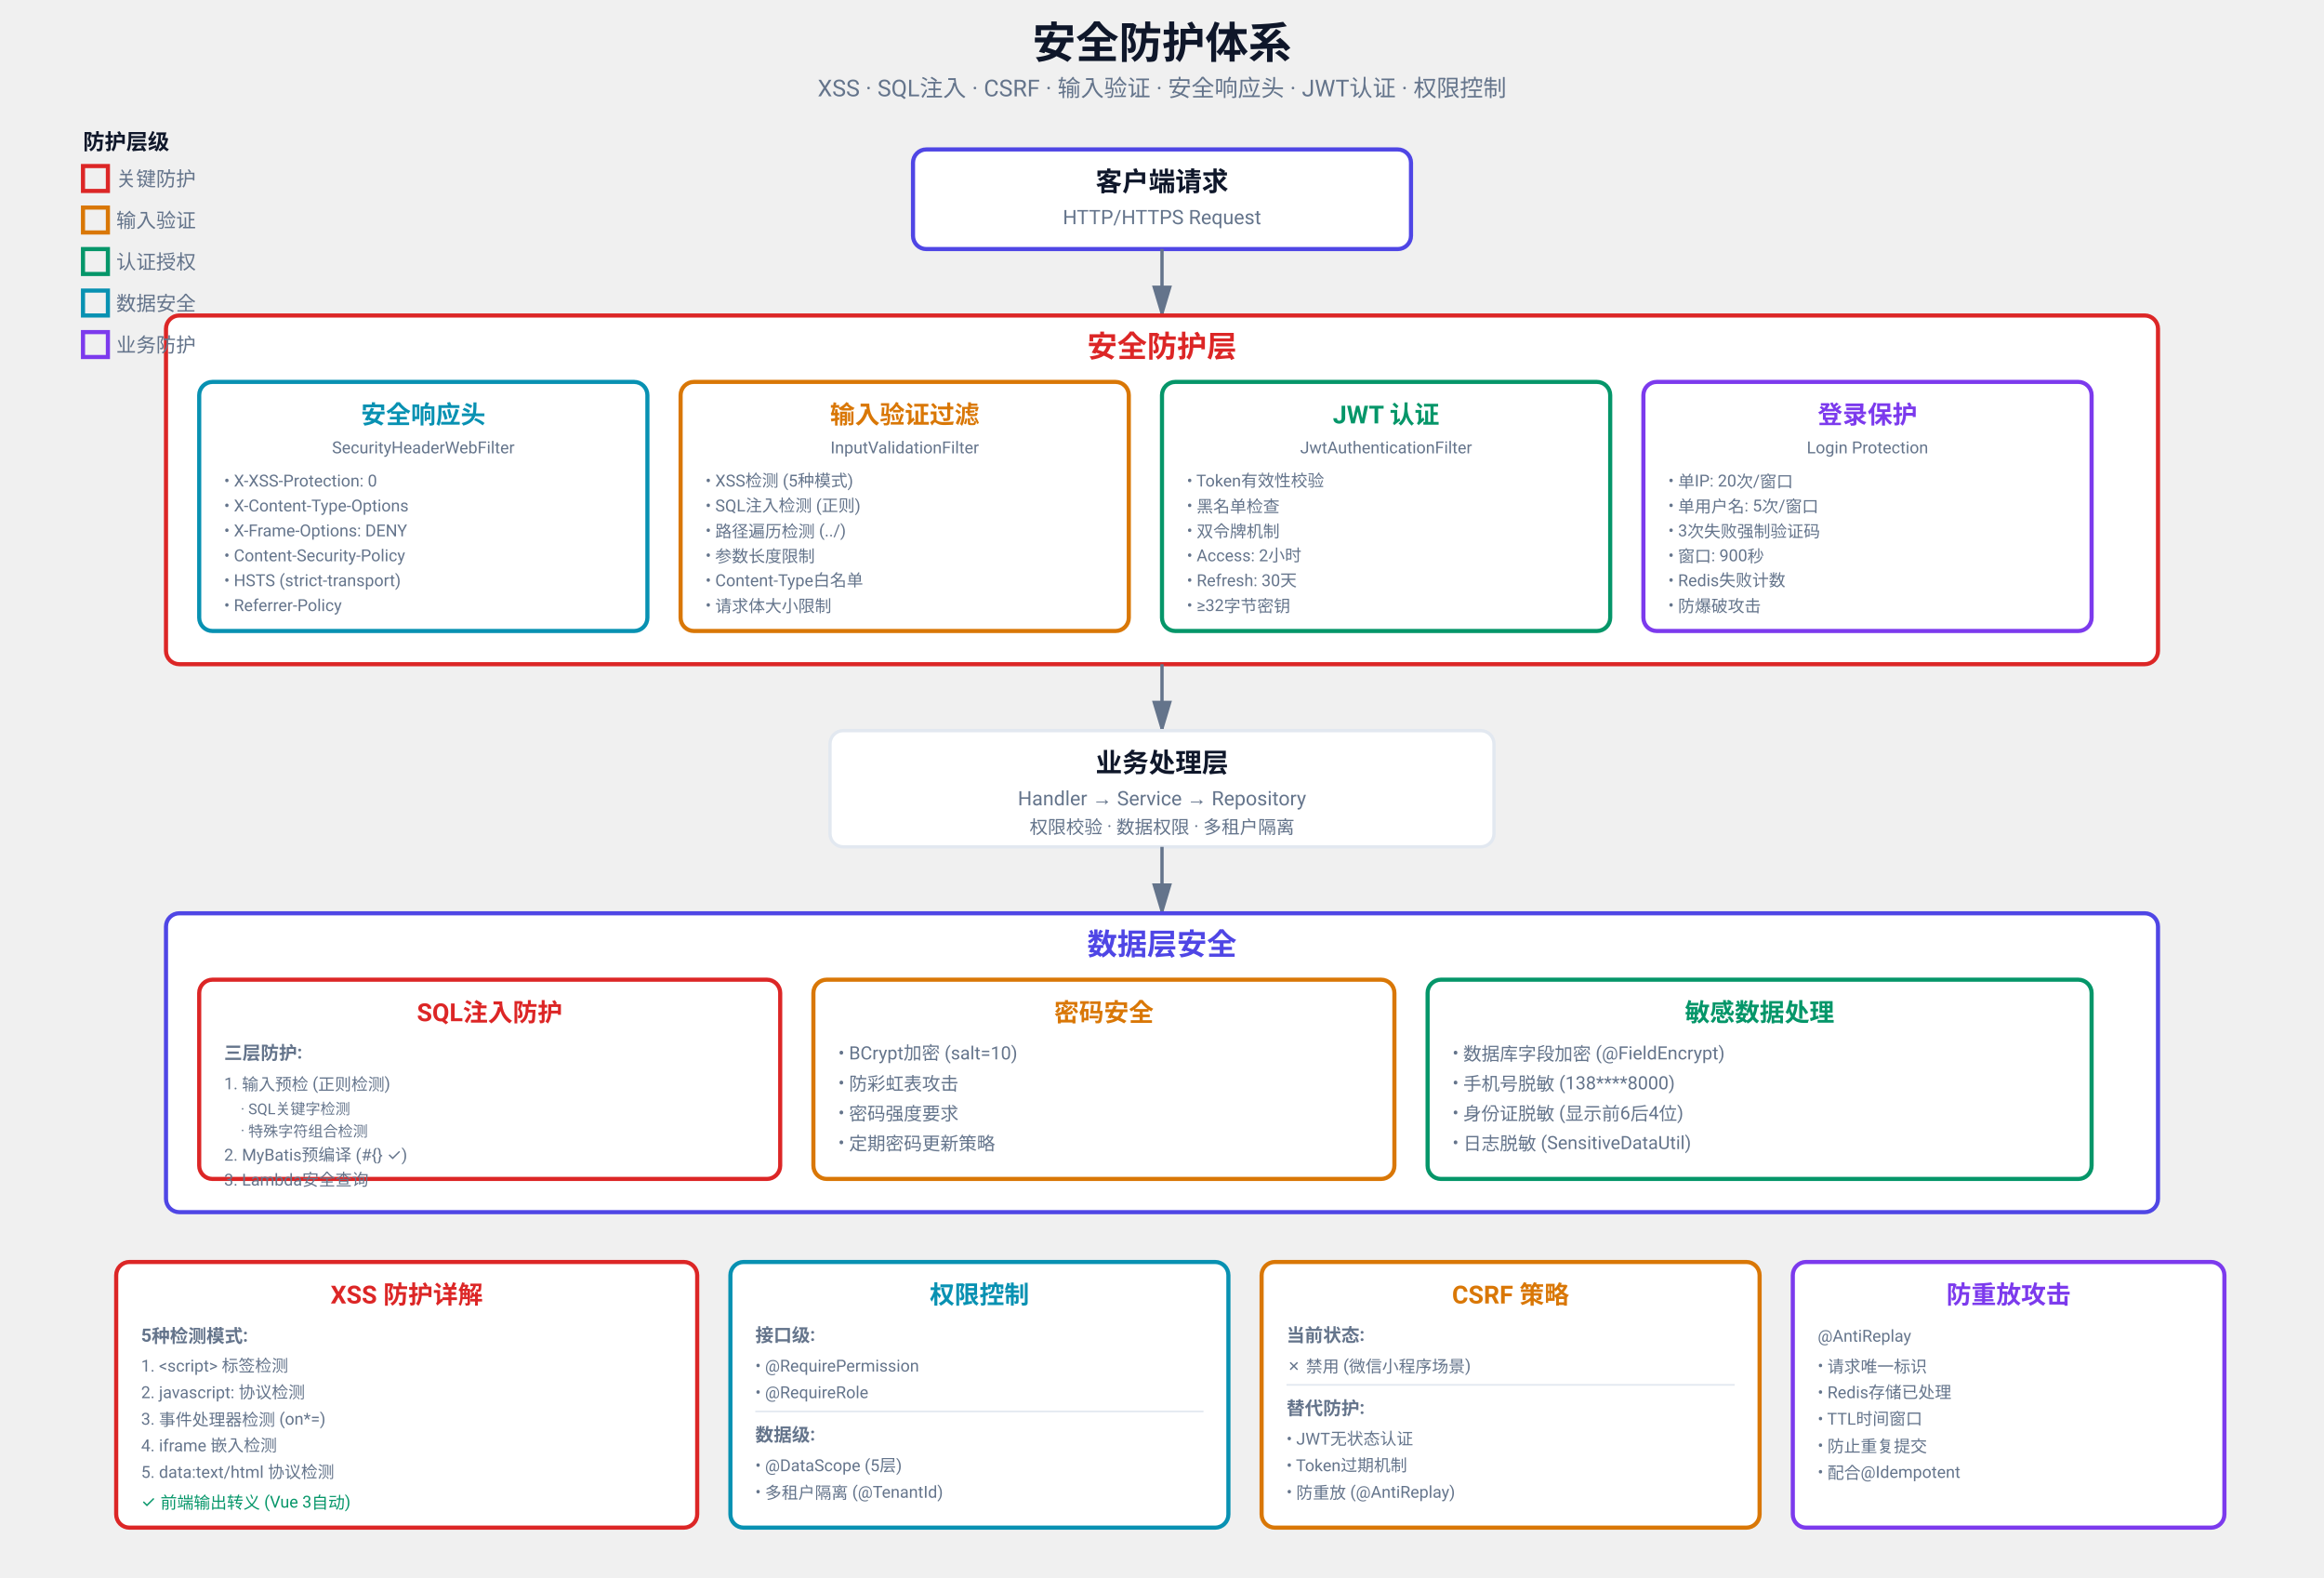
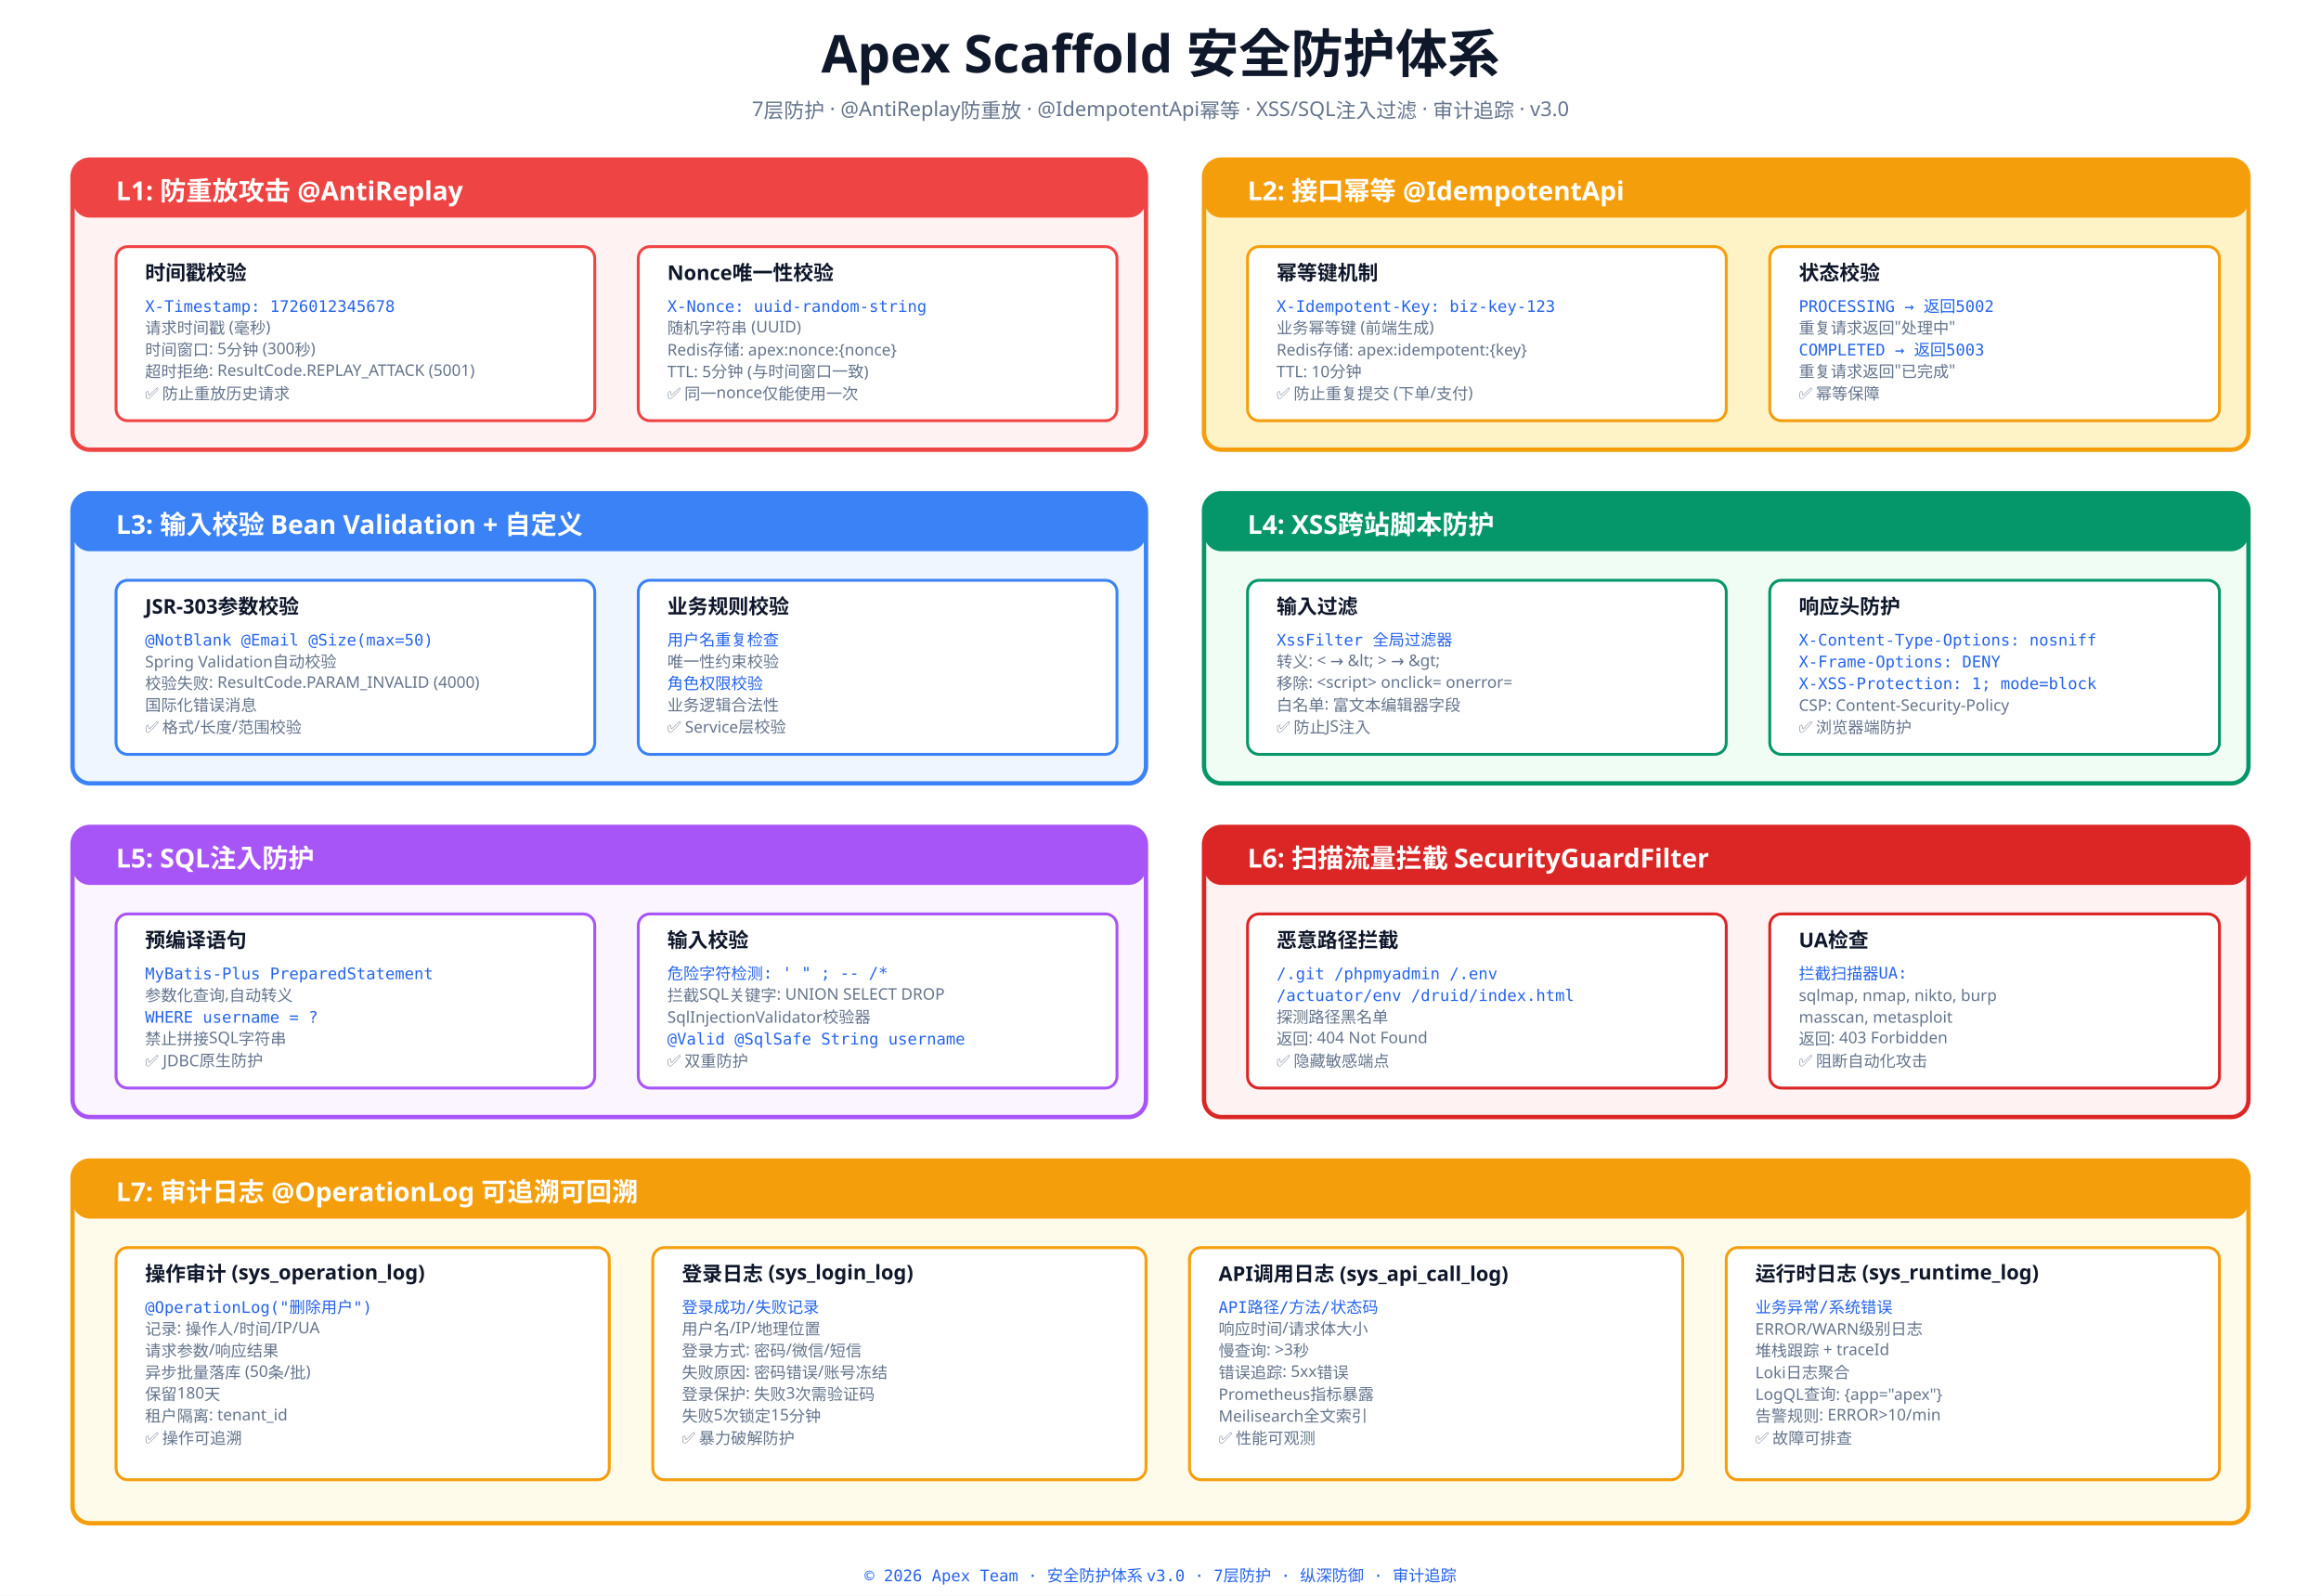
- <svg xmlns="http://www.w3.org/2000/svg" viewBox="0 0 1400 950">
+ <svg xmlns="http://www.w3.org/2000/svg" viewBox="0 0 1600 1100" width="1600" height="1100">
  <defs>
    <style>
-       
-       
-       text {
-         font-family: -apple-system, BlinkMacSystemFont, "Segoe UI", Roboto, "Helvetica Neue", Arial, sans-serif;
-         fill: #0f172a;
-       }
-       
-       .title {
-         font-size: 26px;
-         font-weight: 600;
-         fill: #0f172a;
-       }
-       
-       .subtitle {
-         font-size: 14px;
-         fill: #64748b;
-       }
-       
-       .label {
-         font-size: 14px;
-         font-weight: 500;
-       }
-       
-       .label-small {
-         font-size: 12px;
-         fill: #64748b;
-       }
-       
-       .box {
-         fill: #ffffff;
-         stroke: #e2e8f0;
-         stroke-width: 2;
-         rx: 8;
-       }
-       
-       .box-primary {
-         fill: #ffffff;
-         stroke: #4f46e5;
-         stroke-width: 2.5;
-         rx: 8;
-       }
-       
-       .box-danger {
-         fill: #ffffff;
-         stroke: #dc2626;
-         stroke-width: 2.5;
-         rx: 8;
-       }
-       
-       .box-warning {
-         fill: #ffffff;
-         stroke: #d97706;
-         stroke-width: 2.5;
-         rx: 8;
-       }
-       
-       .box-success {
-         fill: #ffffff;
-         stroke: #059669;
-         stroke-width: 2.5;
-         rx: 8;
-       }
-       
-       .box-info {
-         fill: #ffffff;
-         stroke: #0891b2;
-         stroke-width: 2.5;
-         rx: 8;
-       }
-       
-       .box-purple {
-         fill: #ffffff;
-         stroke: #7c3aed;
-         stroke-width: 2.5;
-         rx: 8;
-       }
-       
-       .arrow {
-         stroke: #64748b;
-         stroke-width: 2;
-         fill: none;
-         marker-end: url(#arrowhead);
-       }
-       
-       .shield-icon {
-         fill: none;
-         stroke: #059669;
-         stroke-width: 2.5;
-       }
+       .title-main { font: 700 36px system-ui, sans-serif; fill: #0f172a; text-anchor: middle; }
+       .title-version { font: 500 14px system-ui, sans-serif; fill: #64748b; text-anchor: middle; }
+       .layer-title { font: 600 18px system-ui, sans-serif; fill: #ffffff; }
+       .box-title { font: 600 14px system-ui, sans-serif; fill: #0f172a; }
+       .code-label { font: 400 11px 'SF Mono', monospace; fill: #2563eb; }
+       .note-text { font: 400 11px system-ui, sans-serif; fill: #64748b; }
    </style>
-     <marker id="arrowhead" markerWidth="10" markerHeight="10" refX="9" refY="3" orient="auto">
-       <polygon points="0 0, 10 3, 0 6" fill="#64748b" />
-     </marker>
-     <g id="icon-kubernetes">
-       <path d="M10,2 L14,4 L18,2 L18,10 L14,12 L10,10 Z" fill="#326CE5" stroke="#1A4D8F" stroke-width="0.5" />
-       <circle cx="14" cy="7" r="1.5" fill="white" />
-       <line x1="14" y1="4" x2="14" y2="7" stroke="white" stroke-width="0.8" />
-       <line x1="11" y1="5.5" x2="14" y2="7" stroke="white" stroke-width="0.8" />
-       <line x1="17" y1="5.5" x2="14" y2="7" stroke="white" stroke-width="0.8" />
-     </g>
-     <g id="icon-pod">
-       <rect x="4" y="4" width="12" height="12" rx="2" fill="#326CE5" stroke="#1A4D8F" stroke-width="1" />
-       <rect x="6" y="6" width="3" height="3" rx="0.5" fill="white" opacity="0.9" />
-       <rect x="10.5" y="6" width="3" height="3" rx="0.5" fill="white" opacity="0.9" />
-       <rect x="6" y="10.5" width="3" height="3" rx="0.5" fill="white" opacity="0.9" />
-       <rect x="10.5" y="10.5" width="3" height="3" rx="0.5" fill="white" opacity="0.9" />
-     </g>
-     <g id="icon-deployment">
-       <rect x="3" y="5" width="10" height="10" rx="1.5" fill="#326CE5" stroke="#1A4D8F" stroke-width="1" opacity="0.3" />
-       <rect x="5" y="3" width="10" height="10" rx="1.5" fill="#326CE5" stroke="#1A4D8F" stroke-width="1" opacity="0.6" />
-       <rect x="7" y="1" width="10" height="10" rx="1.5" fill="#326CE5" stroke="#1A4D8F" stroke-width="1" />
-       <path d="M10,4 L10,8 M8,6 L12,6" stroke="white" stroke-width="1.2" stroke-linecap="round" />
-     </g>
-     <g id="icon-service">
-       <circle cx="10" cy="10" r="7" fill="none" stroke="#326CE5" stroke-width="1.5" />
-       <circle cx="10" cy="10" r="2" fill="#326CE5" />
-       <circle cx="10" cy="3" r="1.5" fill="#326CE5" />
-       <circle cx="17" cy="10" r="1.5" fill="#326CE5" />
-       <circle cx="10" cy="17" r="1.5" fill="#326CE5" />
-       <circle cx="3" cy="10" r="1.5" fill="#326CE5" />
-     </g>
-     <g id="icon-ingress">
-       <path d="M2,10 L10,2 L18,10" fill="none" stroke="#326CE5" stroke-width="1.5" stroke-linejoin="round" />
-       <rect x="6" y="10" width="8" height="8" fill="#326CE5" stroke="#1A4D8F" stroke-width="1" />
-       <path d="M8,13 L12,13 M10,11 L10,16" stroke="white" stroke-width="1" stroke-linecap="round" />
-     </g>
-     <g id="icon-configmap">
-       <rect x="3" y="3" width="14" height="14" rx="2" fill="none" stroke="#326CE5" stroke-width="1.5" />
-       <line x1="6" y1="7" x2="14" y2="7" stroke="#326CE5" stroke-width="1" />
-       <line x1="6" y1="10" x2="14" y2="10" stroke="#326CE5" stroke-width="1" />
-       <line x1="6" y1="13" x2="11" y2="13" stroke="#326CE5" stroke-width="1" />
-     </g>
-     <g id="icon-secret">
-       <rect x="5" y="8" width="10" height="9" rx="1" fill="#326CE5" stroke="#1A4D8F" stroke-width="1" />
-       <path d="M7,8 L7,6 C7,4.3 8.3,3 10,3 C11.7,3 13,4.3 13,6 L13,8" fill="none" stroke="#326CE5" stroke-width="1.5" />
-       <circle cx="10" cy="12" r="1.2" fill="white" />
-     </g>
-     <g id="icon-namespace">
-       <rect x="2" y="2" width="7" height="7" rx="1" fill="none" stroke="#326CE5" stroke-width="1.2" />
-       <rect x="11" y="2" width="7" height="7" rx="1" fill="none" stroke="#326CE5" stroke-width="1.2" />
-       <rect x="2" y="11" width="7" height="7" rx="1" fill="none" stroke="#326CE5" stroke-width="1.2" />
-       <rect x="11" y="11" width="7" height="7" rx="1" fill="none" stroke="#326CE5" stroke-width="1.2" />
-     </g>
-     <g id="icon-docker">
-       <rect x="6" y="8" width="2.5" height="2.5" fill="#2496ED" />
-       <rect x="9" y="8" width="2.5" height="2.5" fill="#2496ED" />
-       <rect x="12" y="8" width="2.5" height="2.5" fill="#2496ED" />
-       <rect x="6" y="5" width="2.5" height="2.5" fill="#2496ED" />
-       <rect x="9" y="5" width="2.5" height="2.5" fill="#2496ED" />
-       <path d="M3,11 Q3,9 5,9 L15,9 Q17,9 17,11 Q19,11 19,13 Q19,15 17,15 L5,15 Q3,15 3,13 Q3,11 3,11 Z" fill="none" stroke="#2496ED" stroke-width="1.2" />
-     </g>
-     <g id="icon-container">
-       <rect x="4" y="5" width="12" height="10" rx="1.5" fill="none" stroke="#2496ED" stroke-width="1.5" />
-       <line x1="4" y1="8" x2="16" y2="8" stroke="#2496ED" stroke-width="1" />
-       <line x1="4" y1="11.5" x2="16" y2="11.5" stroke="#2496ED" stroke-width="1" />
-       <circle cx="6.5" cy="6.5" r="0.8" fill="#2496ED" />
-       <circle cx="9" cy="6.5" r="0.8" fill="#2496ED" />
-     </g>
-     <g id="icon-cloud-pro">
-       <path d="M6,12 C4,12 2.5,10.5 2.5,8.5 C2.5,7 3.5,5.7 5,5.3 C5,3.5 6.5,2 8.5,2 C9.8,2 11,2.7 11.6,3.8                 C12,3.6 12.5,3.5 13,3.5 C14.7,3.5 16,4.8 16,6.5 C17.2,6.8 18,7.9 18,9.2 C18,10.8 16.8,12 15.2,12 Z" fill="#4285F4" stroke="#2563EB" stroke-width="0.8" opacity="0.9" />
-       <path d="M6,12 C4,12 2.5,10.5 2.5,8.5 C2.5,7 3.5,5.7 5,5.3" fill="none" stroke="white" stroke-width="0.5" opacity="0.5" />
-     </g>
-     <g id="icon-aws">
-       <path d="M3,10 L6,8 L9,10 L6,12 Z" fill="#FF9900" />
-       <path d="M9,10 L12,8 L15,10 L12,12 Z" fill="#FF9900" />
-       <path d="M3,14 L17,14" stroke="#FF9900" stroke-width="1.5" stroke-linecap="round" />
-       <path d="M15,14 L17,15" stroke="#FF9900" stroke-width="1.5" stroke-linecap="round" />
-     </g>
-     <g id="icon-mysql">
-       <ellipse cx="10" cy="6" rx="6" ry="2.5" fill="#4479A1" stroke="#2F5F7F" stroke-width="0.8" />
-       <path d="M4,6 L4,14 Q4,16.5 10,16.5 Q16,16.5 16,14 L16,6" fill="#4479A1" stroke="#2F5F7F" stroke-width="0.8" />
-       <ellipse cx="10" cy="14" rx="6" ry="2.5" fill="#5D87A1" stroke="#2F5F7F" stroke-width="0.8" />
-       <line x1="4" y1="10" x2="4" y2="11" stroke="white" stroke-width="0.5" opacity="0.5" />
-     </g>
-     <g id="icon-redis">
-       <ellipse cx="10" cy="8" rx="7" ry="3" fill="#DC382D" />
-       <ellipse cx="10" cy="12" rx="7" ry="3" fill="#C6302B" />
-       <path d="M3,8 L3,12" stroke="#A41E11" stroke-width="0.8" />
-       <path d="M17,8 L17,12" stroke="#A41E11" stroke-width="0.8" />
-       <path d="M6,7 L8,8 L10,7 L12,8 L14,7" stroke="white" stroke-width="1" fill="none" />
-     </g>
-     <g id="icon-mongodb">
-       <path d="M10,2 L12,8 L10,18 L8,8 Z" fill="#47A248" stroke="#3F8C40" stroke-width="0.8" />
-       <ellipse cx="10" cy="8" rx="2" ry="6" fill="#47A248" opacity="0.7" />
-     </g>
-     <g id="icon-postgresql">
-       <ellipse cx="10" cy="10" rx="6" ry="7" fill="#336791" stroke="#2A5373" stroke-width="1" />
-       <path d="M7,7 Q10,5 13,7" fill="none" stroke="white" stroke-width="1" stroke-linecap="round" />
-       <circle cx="8" cy="9" r="0.8" fill="white" />
-       <circle cx="12" cy="9" r="0.8" fill="white" />
-       <path d="M10,13 Q10,14 11,14" fill="none" stroke="white" stroke-width="0.8" />
-     </g>
-     <g id="icon-kafka">
-       <circle cx="10" cy="10" r="7" fill="black" />
-       <circle cx="10" cy="10" r="5.5" fill="white" />
-       <path d="M7,10 L10,7 L13,10 L10,13 Z" fill="black" />
-     </g>
-     <g id="icon-rabbitmq">
-       <circle cx="7" cy="8" r="2.5" fill="#FF6600" />
-       <circle cx="13" cy="8" r="2.5" fill="#FF6600" />
-       <path d="M5,10 L7,14 L10,12 L13,14 L15,10 Q15,16 10,16 Q5,16 5,10 Z" fill="#FF6600" />
-       <circle cx="7" cy="7.5" r="0.8" fill="white" />
-       <circle cx="13" cy="7.5" r="0.8" fill="white" />
-     </g>
-     <g id="icon-rocketmq">
-       <path d="M10,3 L13,10 L10,17 L7,10 Z" fill="#D77310" stroke="#B85F0A" stroke-width="1" />
-       <circle cx="10" cy="10" r="2" fill="#FFA500" />
-       <path d="M8,17 L10,18 L12,17" stroke="#D77310" stroke-width="1.5" stroke-linecap="round" />
-     </g>
-     <g id="icon-nginx">
-       <rect x="4" y="6" width="12" height="8" rx="1" fill="#009639" stroke="#007A2D" stroke-width="1" />
-       <path d="M7,9 L10,13 L10,9 L13,13 L13,9" stroke="white" stroke-width="1.2" fill="none" stroke-linecap="round" stroke-linejoin="round" />
-     </g>
-     <g id="icon-load-balancer-pro">
-       <rect x="6" y="2" width="8" height="3" rx="0.5" fill="#0891b2" stroke="#0e7490" stroke-width="0.8" />
-       <line x1="10" y1="5" x2="10" y2="8" stroke="#64748b" stroke-width="1.5" />
-       <circle cx="10" cy="9.5" r="1.5" fill="#0891b2" />
-       <line x1="10" y1="11" x2="6" y2="14" stroke="#64748b" stroke-width="1" />
-       <line x1="10" y1="11" x2="10" y2="14" stroke="#64748b" stroke-width="1" />
-       <line x1="10" y1="11" x2="14" y2="14" stroke="#64748b" stroke-width="1" />
-       <rect x="4" y="14" width="3" height="2.5" rx="0.5" fill="#059669" />
-       <rect x="8.5" y="14" width="3" height="2.5" rx="0.5" fill="#059669" />
-       <rect x="13" y="14" width="3" height="2.5" rx="0.5" fill="#059669" />
-     </g>
-     <g id="icon-cdn-pro">
-       <circle cx="10" cy="5" r="2" fill="#10b981" stroke="#059669" stroke-width="0.8" />
-       <circle cx="4" cy="12" r="2" fill="#10b981" stroke="#059669" stroke-width="0.8" />
-       <circle cx="16" cy="12" r="2" fill="#10b981" stroke="#059669" stroke-width="0.8" />
-       <circle cx="10" cy="15" r="2" fill="#10b981" stroke="#059669" stroke-width="0.8" />
-       <line x1="10" y1="7" x2="5" y2="11" stroke="#64748b" stroke-width="1" />
-       <line x1="10" y1="7" x2="15" y2="11" stroke="#64748b" stroke-width="1" />
-       <line x1="5.5" y1="13" x2="9" y2="14" stroke="#64748b" stroke-width="1" />
-       <line x1="14.5" y1="13" x2="11" y2="14" stroke="#64748b" stroke-width="1" />
-     </g>
-     <g id="icon-prometheus">
-       <circle cx="10" cy="10" r="7" fill="#E6522C" stroke="#C14522" stroke-width="1" />
-       <path d="M10,5 L10,10 L14,10" stroke="white" stroke-width="1.5" stroke-linecap="round" />
-       <circle cx="10" cy="10" r="1.5" fill="white" />
-     </g>
-     <g id="icon-grafana">
-       <circle cx="10" cy="10" r="7" fill="#F46800" />
-       <path d="M6,10 Q10,6 14,10 Q14,14 10,14 Q6,14 6,10" fill="#FFA500" opacity="0.7" />
-       <path d="M10,7 L10,13 M7,10 L13,10" stroke="white" stroke-width="1.2" />
-     </g>
-     <g id="icon-springboot">
-       <circle cx="10" cy="10" r="7" fill="#6DB33F" />
-       <path d="M12,6 Q14,8 12,10 Q14,12 12,14" fill="none" stroke="white" stroke-width="1.5" stroke-linecap="round" />
-       <path d="M8,6 Q6,8 8,10 Q6,12 8,14" fill="none" stroke="white" stroke-width="1.5" stroke-linecap="round" />
-     </g>
-     <g id="icon-java">
-       <path d="M8,14 Q6,12 8,10 Q10,12 8,14" fill="#F89820" />
-       <path d="M12,14 Q10,12 12,10 Q14,12 12,14" fill="#F89820" />
-       <ellipse cx="10" cy="7" rx="4" ry="2" fill="#5382A1" />
-     </g>
-     <g id="icon-react">
-       <ellipse cx="10" cy="10" rx="7" ry="3" fill="none" stroke="#61DAFB" stroke-width="1" />
-       <ellipse cx="10" cy="10" rx="7" ry="3" fill="none" stroke="#61DAFB" stroke-width="1" transform="rotate(60 10 10)" />
-       <ellipse cx="10" cy="10" rx="7" ry="3" fill="none" stroke="#61DAFB" stroke-width="1" transform="rotate(120 10 10)" />
-       <circle cx="10" cy="10" r="1.5" fill="#61DAFB" />
-     </g>
-     <g id="icon-vue">
-       <path d="M10,4 L6,12 L10,12 L14,12 Z" fill="#42B883" />
-       <path d="M10,4 L8,8 L10,12 L12,8 Z" fill="#35495E" />
-     </g>
-     <g id="icon-git">
-       <rect x="3" y="3" width="14" height="14" rx="2" fill="#F05032" />
-       <path d="M12,8 L10,10 L8,8 L10,6 Z" fill="white" />
-       <circle cx="7" cy="13" r="1.2" fill="white" />
-       <circle cx="13" cy="13" r="1.2" fill="white" />
-       <line x1="10" y1="10" x2="10" y2="13" stroke="white" stroke-width="1" />
-     </g>
-     <g id="icon-elasticsearch">
-       <circle cx="10" cy="10" r="7" fill="#FEC514" />
-       <path d="M6,10 L14,10 M6,8 L12,8 M6,12 L12,12" stroke="#343741" stroke-width="1.2" stroke-linecap="round" />
-     </g>
-     <g id="icon-minio">
-       <rect x="4" y="6" width="12" height="8" rx="1" fill="#C72C48" />
-       <rect x="6" y="8" width="3" height="4" fill="white" opacity="0.9" />
-       <rect x="11" y="8" width="3" height="4" fill="white" opacity="0.9" />
-     </g>
  </defs>
-   <text x="700" y="35" text-anchor="middle" class="title">安全防护体系</text>
-   <text x="700" y="58" text-anchor="middle" class="subtitle">XSS · SQL注入 · CSRF · 输入验证 · 安全响应头 · JWT认证 · 权限控制</text>
-   <rect x="550" y="90" width="300" height="60" class="box-primary" />
-   <text x="700" y="115" text-anchor="middle" class="label" style="font-size: 16px; font-weight: 600;">客户端请求</text>
-   <text x="700" y="135" text-anchor="middle" class="label-small">HTTP/HTTPS Request</text>
-   <path d="M 700 150 L 700 190" class="arrow" />
-   <rect x="100" y="190" width="1200" height="210" class="box-danger" />
-   <text x="700" y="215" text-anchor="middle" class="label" style="font-size: 18px; font-weight: 600; fill: #dc2626;">安全防护层</text>
-   <g transform="translate(120, 230)">
-     <rect x="0" y="0" width="270" height="150" class="box-info" />
-     <text x="135" y="25" text-anchor="middle" class="label" style="fill: #0891b2; font-size: 15px; font-weight: 600;">安全响应头</text>
-     <text x="135" y="43" text-anchor="middle" class="label-small" style="font-size: 10px;">SecurityHeaderWebFilter</text>
-     <text x="15" y="63" class="label-small" style="font-size: 10px;">• X-XSS-Protection: 0</text>
-     <text x="15" y="78" class="label-small" style="font-size: 10px;">• X-Content-Type-Options</text>
-     <text x="15" y="93" class="label-small" style="font-size: 10px;">• X-Frame-Options: DENY</text>
-     <text x="15" y="108" class="label-small" style="font-size: 10px;">• Content-Security-Policy</text>
-     <text x="15" y="123" class="label-small" style="font-size: 10px;">• HSTS (strict-transport)</text>
-     <text x="15" y="138" class="label-small" style="font-size: 10px;">• Referrer-Policy</text>
-   </g>
-   <g transform="translate(410, 230)">
-     <rect x="0" y="0" width="270" height="150" class="box-warning" />
-     <text x="135" y="25" text-anchor="middle" class="label" style="fill: #d97706; font-size: 15px; font-weight: 600;">输入验证过滤</text>
-     <text x="135" y="43" text-anchor="middle" class="label-small" style="font-size: 10px;">InputValidationFilter</text>
-     <text x="15" y="63" class="label-small" style="font-size: 10px;">• XSS检测 (5种模式)</text>
-     <text x="15" y="78" class="label-small" style="font-size: 10px;">• SQL注入检测 (正则)</text>
-     <text x="15" y="93" class="label-small" style="font-size: 10px;">• 路径遍历检测 (../)</text>
-     <text x="15" y="108" class="label-small" style="font-size: 10px;">• 参数长度限制</text>
-     <text x="15" y="123" class="label-small" style="font-size: 10px;">• Content-Type白名单</text>
-     <text x="15" y="138" class="label-small" style="font-size: 10px;">• 请求体大小限制</text>
-   </g>
-   <g transform="translate(700, 230)">
-     <rect x="0" y="0" width="270" height="150" class="box-success" />
-     <text x="135" y="25" text-anchor="middle" class="label" style="fill: #059669; font-size: 15px; font-weight: 600;">JWT 认证</text>
-     <text x="135" y="43" text-anchor="middle" class="label-small" style="font-size: 10px;">JwtAuthenticationFilter</text>
-     <text x="15" y="63" class="label-small" style="font-size: 10px;">• Token有效性校验</text>
-     <text x="15" y="78" class="label-small" style="font-size: 10px;">• 黑名单检查</text>
-     <text x="15" y="93" class="label-small" style="font-size: 10px;">• 双令牌机制</text>
-     <text x="15" y="108" class="label-small" style="font-size: 10px;">• Access: 2小时</text>
-     <text x="15" y="123" class="label-small" style="font-size: 10px;">• Refresh: 30天</text>
-     <text x="15" y="138" class="label-small" style="font-size: 10px;">• ≥32字节密钥</text>
-   </g>
-   <g transform="translate(990, 230)">
-     <rect x="0" y="0" width="270" height="150" class="box-purple" />
-     <text x="135" y="25" text-anchor="middle" class="label" style="fill: #7c3aed; font-size: 15px; font-weight: 600;">登录保护</text>
-     <text x="135" y="43" text-anchor="middle" class="label-small" style="font-size: 10px;">Login Protection</text>
-     <text x="15" y="63" class="label-small" style="font-size: 10px;">• 单IP: 20次/窗口</text>
-     <text x="15" y="78" class="label-small" style="font-size: 10px;">• 单用户名: 5次/窗口</text>
-     <text x="15" y="93" class="label-small" style="font-size: 10px;">• 3次失败强制验证码</text>
-     <text x="15" y="108" class="label-small" style="font-size: 10px;">• 窗口: 900秒</text>
-     <text x="15" y="123" class="label-small" style="font-size: 10px;">• Redis失败计数</text>
-     <text x="15" y="138" class="label-small" style="font-size: 10px;">• 防爆破攻击</text>
-   </g>
-   <path d="M 700 400 L 700 440" class="arrow" />
-   <rect x="500" y="440" width="400" height="70" class="box" />
-   <text x="700" y="465" text-anchor="middle" class="label" style="font-size: 16px; font-weight: 600;">业务处理层</text>
-   <text x="700" y="485" text-anchor="middle" class="label-small">Handler → Service → Repository</text>
-   <text x="700" y="502" text-anchor="middle" class="label-small" style="font-size: 11px;">权限校验 · 数据权限 · 多租户隔离</text>
-   <path d="M 700 510 L 700 550" class="arrow" />
-   <rect x="100" y="550" width="1200" height="180" class="box-primary" />
-   <text x="700" y="575" text-anchor="middle" class="label" style="font-size: 18px; font-weight: 600; fill: #4f46e5;">数据层安全</text>
-   <g transform="translate(120, 590)">
-     <rect x="0" y="0" width="350" height="120" class="box-danger" />
-     <text x="175" y="25" text-anchor="middle" class="label" style="fill: #dc2626; font-size: 15px; font-weight: 600;">SQL注入防护</text>
-     <text x="15" y="48" class="label-small" style="font-size: 11px; font-weight: 600;">三层防护:</text>
-     <text x="15" y="66" class="label-small" style="font-size: 10px;">1. 输入预检 (正则检测)</text>
-     <text x="25" y="81" class="label-small" style="font-size: 9px;">· SQL关键字检测</text>
-     <text x="25" y="94" class="label-small" style="font-size: 9px;">· 特殊字符组合检测</text>
-     <text x="15" y="109" class="label-small" style="font-size: 10px;">2. MyBatis预编译 (#{} ✓)</text>
-     <text x="15" y="124" class="label-small" style="font-size: 10px;">3. Lambda安全查询</text>
-   </g>
-   <g transform="translate(490, 590)">
-     <rect x="0" y="0" width="350" height="120" class="box-warning" />
-     <text x="175" y="25" text-anchor="middle" class="label" style="fill: #d97706; font-size: 15px; font-weight: 600;">密码安全</text>
-     <text x="15" y="48" class="label-small" style="font-size: 11px;">• BCrypt加密 (salt=10)</text>
-     <text x="15" y="66" class="label-small" style="font-size: 11px;">• 防彩虹表攻击</text>
-     <text x="15" y="84" class="label-small" style="font-size: 11px;">• 密码强度要求</text>
-     <text x="15" y="102" class="label-small" style="font-size: 11px;">• 定期密码更新策略</text>
-   </g>
-   <g transform="translate(860, 590)">
-     <rect x="0" y="0" width="400" height="120" class="box-success" />
-     <text x="200" y="25" text-anchor="middle" class="label" style="fill: #059669; font-size: 15px; font-weight: 600;">敏感数据处理</text>
-     <text x="15" y="48" class="label-small" style="font-size: 11px;">• 数据库字段加密 (@FieldEncrypt)</text>
-     <text x="15" y="66" class="label-small" style="font-size: 11px;">• 手机号脱敏 (138****8000)</text>
-     <text x="15" y="84" class="label-small" style="font-size: 11px;">• 身份证脱敏 (显示前6后4位)</text>
-     <text x="15" y="102" class="label-small" style="font-size: 11px;">• 日志脱敏 (SensitiveDataUtil)</text>
-   </g>
-   <g transform="translate(70, 760)">
-     <rect x="0" y="0" width="350" height="160" class="box-danger" />
-     <text x="175" y="25" text-anchor="middle" class="label" style="fill: #dc2626; font-size: 15px; font-weight: 600;">XSS 防护详解</text>
-     <text x="15" y="48" class="label-small" style="font-size: 11px; font-weight: 600;">5种检测模式:</text>
-     <text x="15" y="66" class="label-small" style="font-size: 10px;">1. &lt;script&gt; 标签检测</text>
-     <text x="15" y="82" class="label-small" style="font-size: 10px;">2. javascript: 协议检测</text>
-     <text x="15" y="98" class="label-small" style="font-size: 10px;">3. 事件处理器检测 (on*=)</text>
-     <text x="15" y="114" class="label-small" style="font-size: 10px;">4. iframe 嵌入检测</text>
-     <text x="15" y="130" class="label-small" style="font-size: 10px;">5. data:text/html 协议检测</text>
-     <text x="15" y="148" class="label-small" style="font-size: 10px; fill: #059669;">✓ 前端输出转义 (Vue 3自动)</text>
-   </g>
-   <g transform="translate(440, 760)">
-     <rect x="0" y="0" width="300" height="160" class="box-info" />
-     <text x="150" y="25" text-anchor="middle" class="label" style="fill: #0891b2; font-size: 15px; font-weight: 600;">权限控制</text>
-     <text x="15" y="48" class="label-small" style="font-size: 11px; font-weight: 600;">接口级:</text>
-     <text x="15" y="66" class="label-small" style="font-size: 10px;">• @RequirePermission</text>
-     <text x="15" y="82" class="label-small" style="font-size: 10px;">• @RequireRole</text>
-     <line x1="15" y1="90" x2="285" y2="90" stroke="#e2e8f0" stroke-width="1" />
-     <text x="15" y="108" class="label-small" style="font-size: 11px; font-weight: 600;">数据级:</text>
-     <text x="15" y="126" class="label-small" style="font-size: 10px;">• @DataScope (5层)</text>
-     <text x="15" y="142" class="label-small" style="font-size: 10px;">• 多租户隔离 (@TenantId)</text>
-   </g>
-   <g transform="translate(760, 760)">
-     <rect x="0" y="0" width="300" height="160" class="box-warning" />
-     <text x="150" y="25" text-anchor="middle" class="label" style="fill: #d97706; font-size: 15px; font-weight: 600;">CSRF 策略</text>
-     <text x="15" y="48" class="label-small" style="font-size: 11px; font-weight: 600;">当前状态:</text>
-     <text x="15" y="66" class="label-small" style="font-size: 10px;">✗ 禁用 (微信小程序场景)</text>
-     <line x1="15" y1="74" x2="285" y2="74" stroke="#e2e8f0" stroke-width="1" />
-     <text x="15" y="92" class="label-small" style="font-size: 11px; font-weight: 600;">替代防护:</text>
-     <text x="15" y="110" class="label-small" style="font-size: 10px;">• JWT无状态认证</text>
-     <text x="15" y="126" class="label-small" style="font-size: 10px;">• Token过期机制</text>
-     <text x="15" y="142" class="label-small" style="font-size: 10px;">• 防重放 (@AntiReplay)</text>
-   </g>
-   <g transform="translate(1080, 760)">
-     <rect x="0" y="0" width="260" height="160" class="box-purple" />
-     <text x="130" y="25" text-anchor="middle" class="label" style="fill: #7c3aed; font-size: 15px; font-weight: 600;">防重放攻击</text>
-     <text x="15" y="48" class="label-small" style="font-size: 10px;">@AntiReplay</text>
-     <text x="15" y="66" class="label-small" style="font-size: 10px;">• 请求唯一标识</text>
-     <text x="15" y="82" class="label-small" style="font-size: 10px;">• Redis存储已处理</text>
-     <text x="15" y="98" class="label-small" style="font-size: 10px;">• TTL时间窗口</text>
-     <text x="15" y="114" class="label-small" style="font-size: 10px;">• 防止重复提交</text>
-     <text x="15" y="130" class="label-small" style="font-size: 10px;">• 配合@Idempotent</text>
-   </g>
-   <g transform="translate(50, 90)">
-     <text x="0" y="0" class="label" style="font-size: 13px; font-weight: 600;">防护层级</text>
-     <rect x="0" y="10" width="15" height="15" style="fill: none; stroke: #dc2626; stroke-width: 2.5;" />
-     <text x="20" y="22" class="label-small">关键防护</text>
-     <rect x="0" y="35" width="15" height="15" style="fill: none; stroke: #d97706; stroke-width: 2.5;" />
-     <text x="20" y="47" class="label-small">输入验证</text>
-     <rect x="0" y="60" width="15" height="15" style="fill: none; stroke: #059669; stroke-width: 2.5;" />
-     <text x="20" y="72" class="label-small">认证授权</text>
-     <rect x="0" y="85" width="15" height="15" style="fill: none; stroke: #0891b2; stroke-width: 2.5;" />
-     <text x="20" y="97" class="label-small">数据安全</text>
-     <rect x="0" y="110" width="15" height="15" style="fill: none; stroke: #7c3aed; stroke-width: 2.5;" />
-     <text x="20" y="122" class="label-small">业务防护</text>
-   </g>
+   <rect width="1600" height="1100" fill="#ffffff" />
+   <text x="800" y="50" class="title-main">Apex Scaffold 安全防护体系</text>
+   <text x="800" y="80" class="title-version">7层防护 · @AntiReplay防重放 · @IdempotentApi幂等 · XSS/SQL注入过滤 · 审计追踪 · v3.0</text>
+   <rect x="50" y="110" width="740" height="200" rx="12" fill="#fef2f2" stroke="#ef4444" stroke-width="3" />
+   <rect x="50" y="110" width="740" height="40" rx="12" fill="#ef4444" />
+   <text x="80" y="138" class="layer-title">L1: 防重放攻击 @AntiReplay</text>
+   <rect x="80" y="170" width="330" height="120" rx="8" fill="#ffffff" stroke="#ef4444" stroke-width="2" />
+   <text x="100" y="193" class="box-title">时间戳校验</text>
+   <text x="100" y="215" class="code-label">X-Timestamp: 1726012345678</text>
+   <text x="100" y="230" class="note-text">请求时间戳 (毫秒)</text>
+   <text x="100" y="245" class="note-text">时间窗口: 5分钟 (300秒)</text>
+   <text x="100" y="260" class="note-text">超时拒绝: ResultCode.REPLAY_ATTACK (5001)</text>
+   <text x="100" y="275" class="note-text">✅ 防止重放历史请求</text>
+   <rect x="440" y="170" width="330" height="120" rx="8" fill="#ffffff" stroke="#ef4444" stroke-width="2" />
+   <text x="460" y="193" class="box-title">Nonce唯一性校验</text>
+   <text x="460" y="215" class="code-label">X-Nonce: uuid-random-string</text>
+   <text x="460" y="230" class="note-text">随机字符串 (UUID)</text>
+   <text x="460" y="245" class="note-text">Redis存储: apex:nonce:{nonce}</text>
+   <text x="460" y="260" class="note-text">TTL: 5分钟 (与时间窗口一致)</text>
+   <text x="460" y="275" class="note-text">✅ 同一nonce仅能使用一次</text>
+   <rect x="830" y="110" width="720" height="200" rx="12" fill="#fef3c7" stroke="#f59e0b" stroke-width="3" />
+   <rect x="830" y="110" width="720" height="40" rx="12" fill="#f59e0b" />
+   <text x="860" y="138" class="layer-title">L2: 接口幂等 @IdempotentApi</text>
+   <rect x="860" y="170" width="330" height="120" rx="8" fill="#ffffff" stroke="#f59e0b" stroke-width="2" />
+   <text x="880" y="193" class="box-title">幂等键机制</text>
+   <text x="880" y="215" class="code-label">X-Idempotent-Key: biz-key-123</text>
+   <text x="880" y="230" class="note-text">业务幂等键 (前端生成)</text>
+   <text x="880" y="245" class="note-text">Redis存储: apex:idempotent:{key}</text>
+   <text x="880" y="260" class="note-text">TTL: 10分钟</text>
+   <text x="880" y="275" class="note-text">✅ 防止重复提交 (下单/支付)</text>
+   <rect x="1220" y="170" width="310" height="120" rx="8" fill="#ffffff" stroke="#f59e0b" stroke-width="2" />
+   <text x="1240" y="193" class="box-title">状态校验</text>
+   <text x="1240" y="215" class="code-label">PROCESSING → 返回5002</text>
+   <text x="1240" y="230" class="note-text">重复请求返回"处理中"</text>
+   <text x="1240" y="245" class="code-label">COMPLETED → 返回5003</text>
+   <text x="1240" y="260" class="note-text">重复请求返回"已完成"</text>
+   <text x="1240" y="275" class="note-text">✅ 幂等保障</text>
+   <rect x="50" y="340" width="740" height="200" rx="12" fill="#eff6ff" stroke="#3b82f6" stroke-width="3" />
+   <rect x="50" y="340" width="740" height="40" rx="12" fill="#3b82f6" />
+   <text x="80" y="368" class="layer-title">L3: 输入校验 Bean Validation + 自定义</text>
+   <rect x="80" y="400" width="330" height="120" rx="8" fill="#ffffff" stroke="#3b82f6" stroke-width="2" />
+   <text x="100" y="423" class="box-title">JSR-303参数校验</text>
+   <text x="100" y="445" class="code-label">@NotBlank @Email @Size(max=50)</text>
+   <text x="100" y="460" class="note-text">Spring Validation自动校验</text>
+   <text x="100" y="475" class="note-text">校验失败: ResultCode.PARAM_INVALID (4000)</text>
+   <text x="100" y="490" class="note-text">国际化错误消息</text>
+   <text x="100" y="505" class="note-text">✅ 格式/长度/范围校验</text>
+   <rect x="440" y="400" width="330" height="120" rx="8" fill="#ffffff" stroke="#3b82f6" stroke-width="2" />
+   <text x="460" y="423" class="box-title">业务规则校验</text>
+   <text x="460" y="445" class="code-label">用户名重复检查</text>
+   <text x="460" y="460" class="note-text">唯一性约束校验</text>
+   <text x="460" y="475" class="code-label">角色权限校验</text>
+   <text x="460" y="490" class="note-text">业务逻辑合法性</text>
+   <text x="460" y="505" class="note-text">✅ Service层校验</text>
+   <rect x="830" y="340" width="720" height="200" rx="12" fill="#f0fdf4" stroke="#059669" stroke-width="3" />
+   <rect x="830" y="340" width="720" height="40" rx="12" fill="#059669" />
+   <text x="860" y="368" class="layer-title">L4: XSS跨站脚本防护</text>
+   <rect x="860" y="400" width="330" height="120" rx="8" fill="#ffffff" stroke="#059669" stroke-width="2" />
+   <text x="880" y="423" class="box-title">输入过滤</text>
+   <text x="880" y="445" class="code-label">XssFilter 全局过滤器</text>
+   <text x="880" y="460" class="note-text">转义: &lt; → &amp;lt; &gt; → &amp;gt;</text>
+   <text x="880" y="475" class="note-text">移除: &lt;script&gt; onclick= onerror=</text>
+   <text x="880" y="490" class="note-text">白名单: 富文本编辑器字段</text>
+   <text x="880" y="505" class="note-text">✅ 防止JS注入</text>
+   <rect x="1220" y="400" width="310" height="120" rx="8" fill="#ffffff" stroke="#059669" stroke-width="2" />
+   <text x="1240" y="423" class="box-title">响应头防护</text>
+   <text x="1240" y="445" class="code-label">X-Content-Type-Options: nosniff</text>
+   <text x="1240" y="460" class="code-label">X-Frame-Options: DENY</text>
+   <text x="1240" y="475" class="code-label">X-XSS-Protection: 1; mode=block</text>
+   <text x="1240" y="490" class="note-text">CSP: Content-Security-Policy</text>
+   <text x="1240" y="505" class="note-text">✅ 浏览器端防护</text>
+   <rect x="50" y="570" width="740" height="200" rx="12" fill="#faf5ff" stroke="#a855f7" stroke-width="3" />
+   <rect x="50" y="570" width="740" height="40" rx="12" fill="#a855f7" />
+   <text x="80" y="598" class="layer-title">L5: SQL注入防护</text>
+   <rect x="80" y="630" width="330" height="120" rx="8" fill="#ffffff" stroke="#a855f7" stroke-width="2" />
+   <text x="100" y="653" class="box-title">预编译语句</text>
+   <text x="100" y="675" class="code-label">MyBatis-Plus PreparedStatement</text>
+   <text x="100" y="690" class="note-text">参数化查询,自动转义</text>
+   <text x="100" y="705" class="code-label">WHERE username = ?</text>
+   <text x="100" y="720" class="note-text">禁止拼接SQL字符串</text>
+   <text x="100" y="735" class="note-text">✅ JDBC原生防护</text>
+   <rect x="440" y="630" width="330" height="120" rx="8" fill="#ffffff" stroke="#a855f7" stroke-width="2" />
+   <text x="460" y="653" class="box-title">输入校验</text>
+   <text x="460" y="675" class="code-label">危险字符检测: ' " ; -- /*</text>
+   <text x="460" y="690" class="note-text">拦截SQL关键字: UNION SELECT DROP</text>
+   <text x="460" y="705" class="note-text">SqlInjectionValidator校验器</text>
+   <text x="460" y="720" class="code-label">@Valid @SqlSafe String username</text>
+   <text x="460" y="735" class="note-text">✅ 双重防护</text>
+   <rect x="830" y="570" width="720" height="200" rx="12" fill="#fef2f2" stroke="#dc2626" stroke-width="3" />
+   <rect x="830" y="570" width="720" height="40" rx="12" fill="#dc2626" />
+   <text x="860" y="598" class="layer-title">L6: 扫描流量拦截 SecurityGuardFilter</text>
+   <rect x="860" y="630" width="330" height="120" rx="8" fill="#ffffff" stroke="#dc2626" stroke-width="2" />
+   <text x="880" y="653" class="box-title">恶意路径拦截</text>
+   <text x="880" y="675" class="code-label">/.git /phpmyadmin /.env</text>
+   <text x="880" y="690" class="code-label">/actuator/env /druid/index.html</text>
+   <text x="880" y="705" class="note-text">探测路径黑名单</text>
+   <text x="880" y="720" class="note-text">返回: 404 Not Found</text>
+   <text x="880" y="735" class="note-text">✅ 隐藏敏感端点</text>
+   <rect x="1220" y="630" width="310" height="120" rx="8" fill="#ffffff" stroke="#dc2626" stroke-width="2" />
+   <text x="1240" y="653" class="box-title">UA检查</text>
+   <text x="1240" y="675" class="code-label">拦截扫描器UA:</text>
+   <text x="1240" y="690" class="note-text">sqlmap, nmap, nikto, burp</text>
+   <text x="1240" y="705" class="note-text">masscan, metasploit</text>
+   <text x="1240" y="720" class="note-text">返回: 403 Forbidden</text>
+   <text x="1240" y="735" class="note-text">✅ 阻断自动化攻击</text>
+   <rect x="50" y="800" width="1500" height="250" rx="12" fill="#fffbeb" stroke="#f59e0b" stroke-width="3" />
+   <rect x="50" y="800" width="1500" height="40" rx="12" fill="#f59e0b" />
+   <text x="80" y="828" class="layer-title">L7: 审计日志 @OperationLog 可追溯可回溯</text>
+   <rect x="80" y="860" width="340" height="160" rx="8" fill="#ffffff" stroke="#f59e0b" stroke-width="2" />
+   <text x="100" y="883" class="box-title">操作审计 (sys_operation_log)</text>
+   <text x="100" y="905" class="code-label">@OperationLog("删除用户")</text>
+   <text x="100" y="920" class="note-text">记录: 操作人/时间/IP/UA</text>
+   <text x="100" y="935" class="note-text">请求参数/响应结果</text>
+   <text x="100" y="950" class="note-text">异步批量落库 (50条/批)</text>
+   <text x="100" y="965" class="note-text">保留180天</text>
+   <text x="100" y="980" class="note-text">租户隔离: tenant_id</text>
+   <text x="100" y="995" class="note-text">✅ 操作可追溯</text>
+   <rect x="450" y="860" width="340" height="160" rx="8" fill="#ffffff" stroke="#f59e0b" stroke-width="2" />
+   <text x="470" y="883" class="box-title">登录日志 (sys_login_log)</text>
+   <text x="470" y="905" class="code-label">登录成功/失败记录</text>
+   <text x="470" y="920" class="note-text">用户名/IP/地理位置</text>
+   <text x="470" y="935" class="note-text">登录方式: 密码/微信/短信</text>
+   <text x="470" y="950" class="note-text">失败原因: 密码错误/账号冻结</text>
+   <text x="470" y="965" class="note-text">登录保护: 失败3次需验证码</text>
+   <text x="470" y="980" class="note-text">失败5次锁定15分钟</text>
+   <text x="470" y="995" class="note-text">✅ 暴力破解防护</text>
+   <rect x="820" y="860" width="340" height="160" rx="8" fill="#ffffff" stroke="#f59e0b" stroke-width="2" />
+   <text x="840" y="883" class="box-title">API调用日志 (sys_api_call_log)</text>
+   <text x="840" y="905" class="code-label">API路径/方法/状态码</text>
+   <text x="840" y="920" class="note-text">响应时间/请求体大小</text>
+   <text x="840" y="935" class="note-text">慢查询: &gt;3秒</text>
+   <text x="840" y="950" class="note-text">错误追踪: 5xx错误</text>
+   <text x="840" y="965" class="note-text">Prometheus指标暴露</text>
+   <text x="840" y="980" class="note-text">Meilisearch全文索引</text>
+   <text x="840" y="995" class="note-text">✅ 性能可观测</text>
+   <rect x="1190" y="860" width="340" height="160" rx="8" fill="#ffffff" stroke="#f59e0b" stroke-width="2" />
+   <text x="1210" y="883" class="box-title">运行时日志 (sys_runtime_log)</text>
+   <text x="1210" y="905" class="code-label">业务异常/系统错误</text>
+   <text x="1210" y="920" class="note-text">ERROR/WARN级别日志</text>
+   <text x="1210" y="935" class="note-text">堆栈跟踪 + traceId</text>
+   <text x="1210" y="950" class="note-text">Loki日志聚合</text>
+   <text x="1210" y="965" class="note-text">LogQL查询: {app="apex"}</text>
+   <text x="1210" y="980" class="note-text">告警规则: ERROR&gt;10/min</text>
+   <text x="1210" y="995" class="note-text">✅ 故障可排查</text>
+   <text x="800" y="1090" class="code-label" text-anchor="middle">© 2026 Apex Team · 安全防护体系 v3.0 · 7层防护 · 纵深防御 · 审计追踪</text>
</svg>
